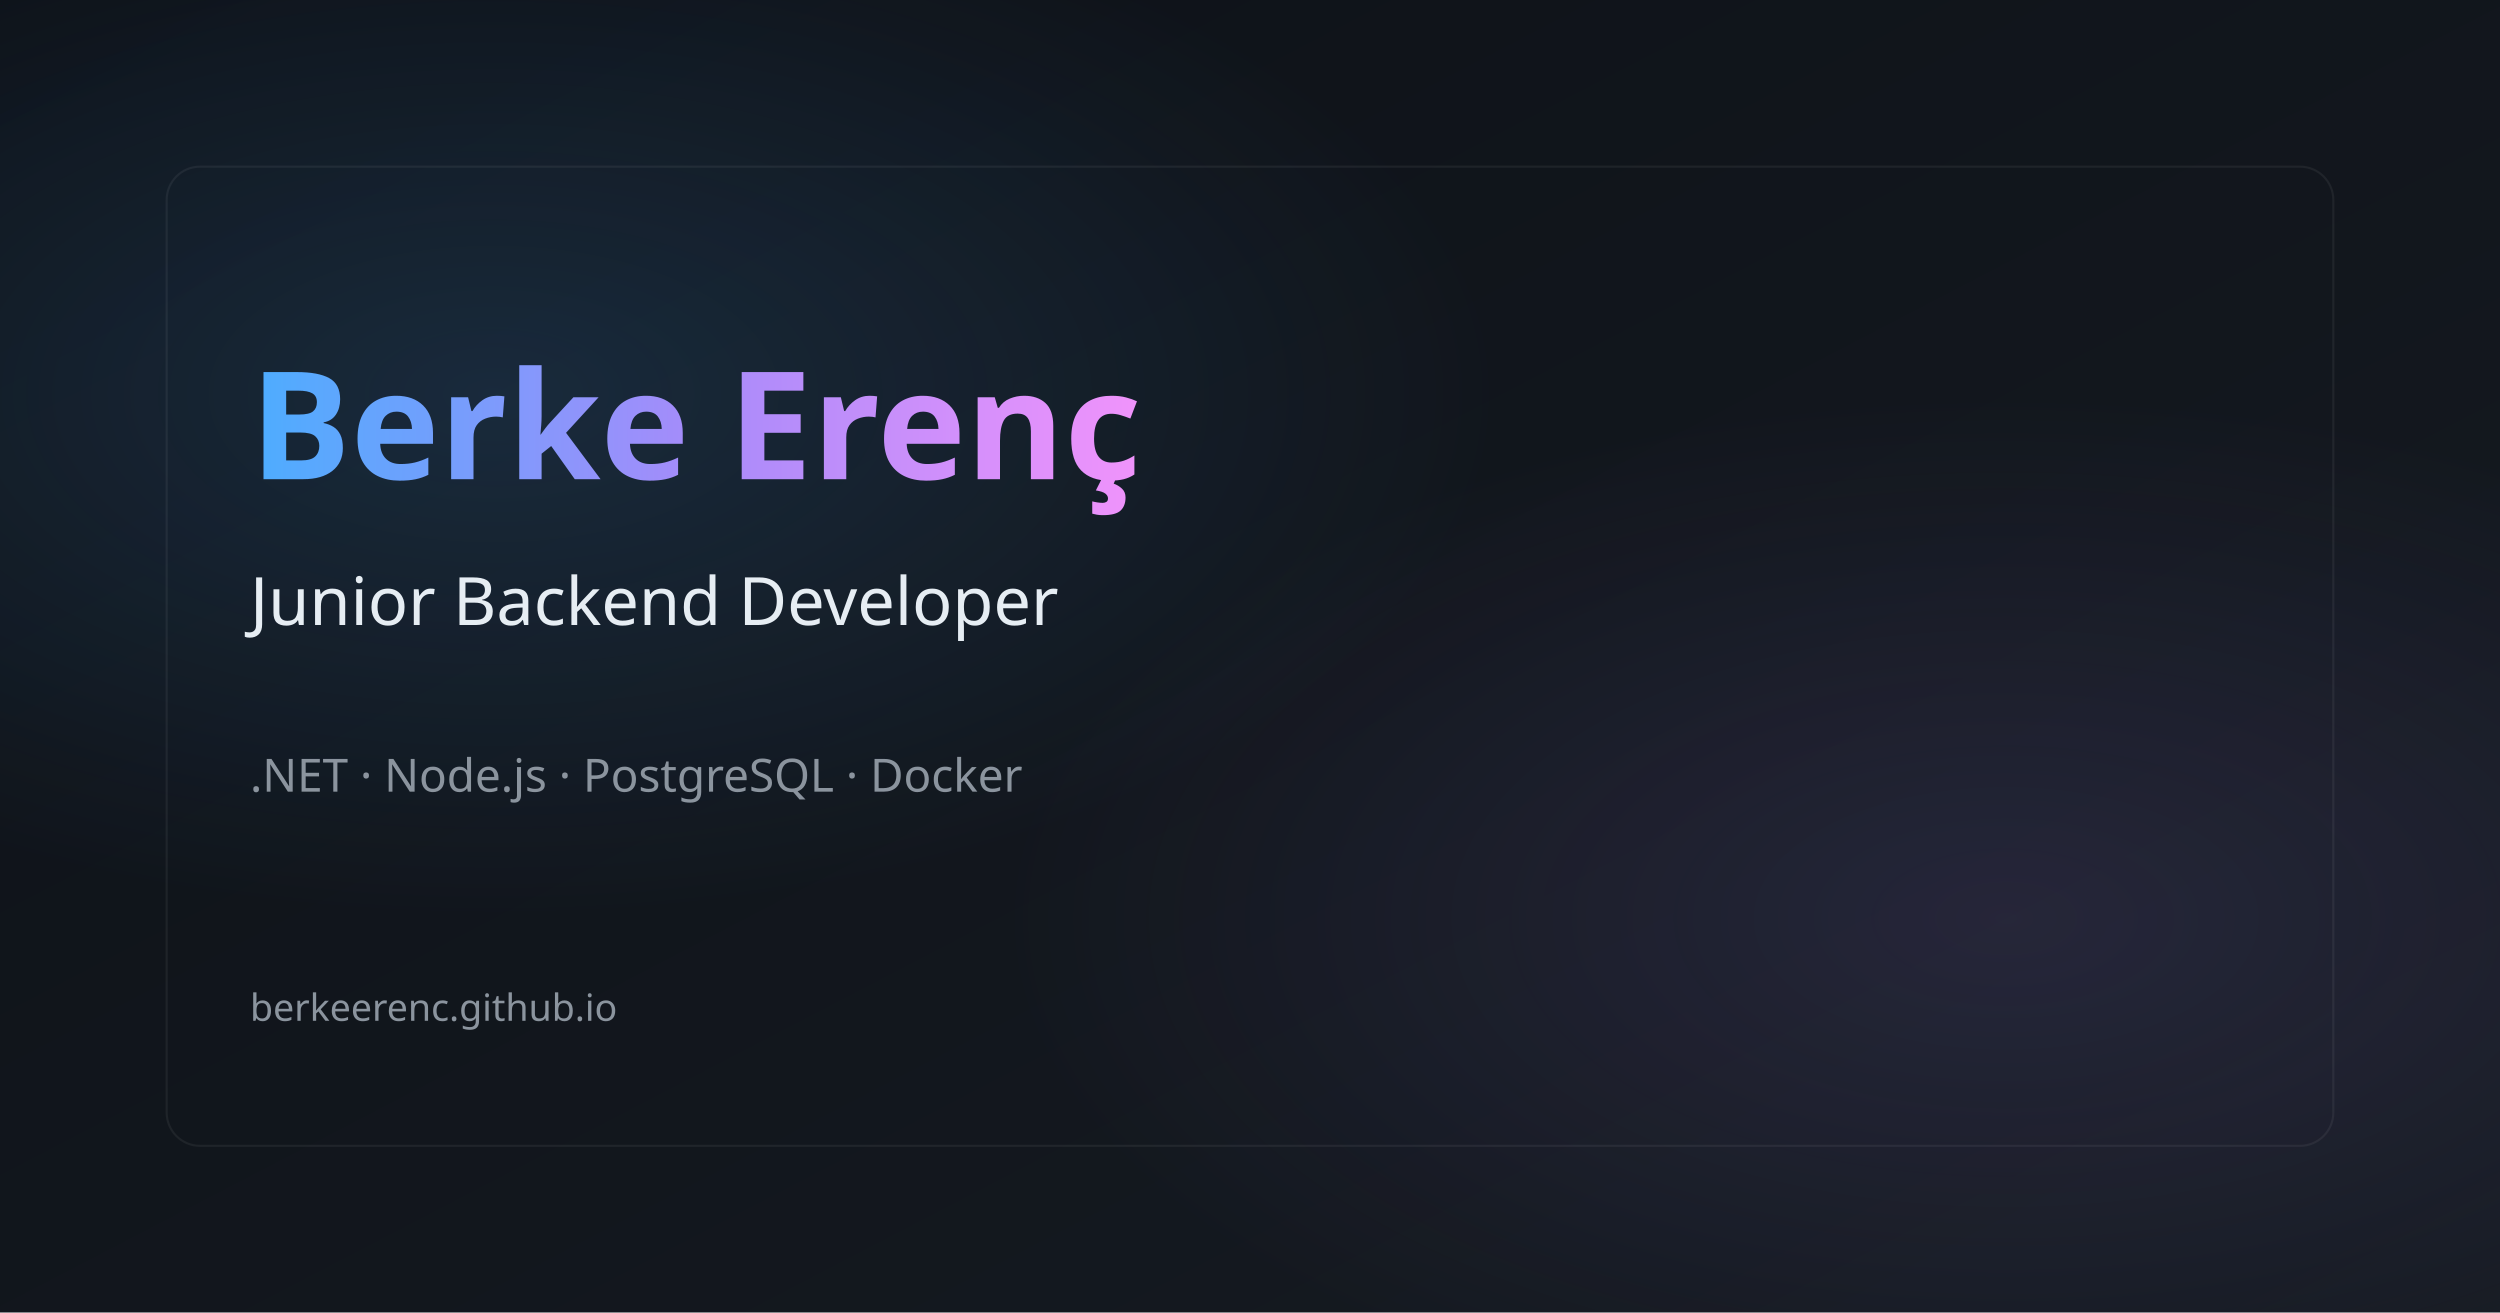
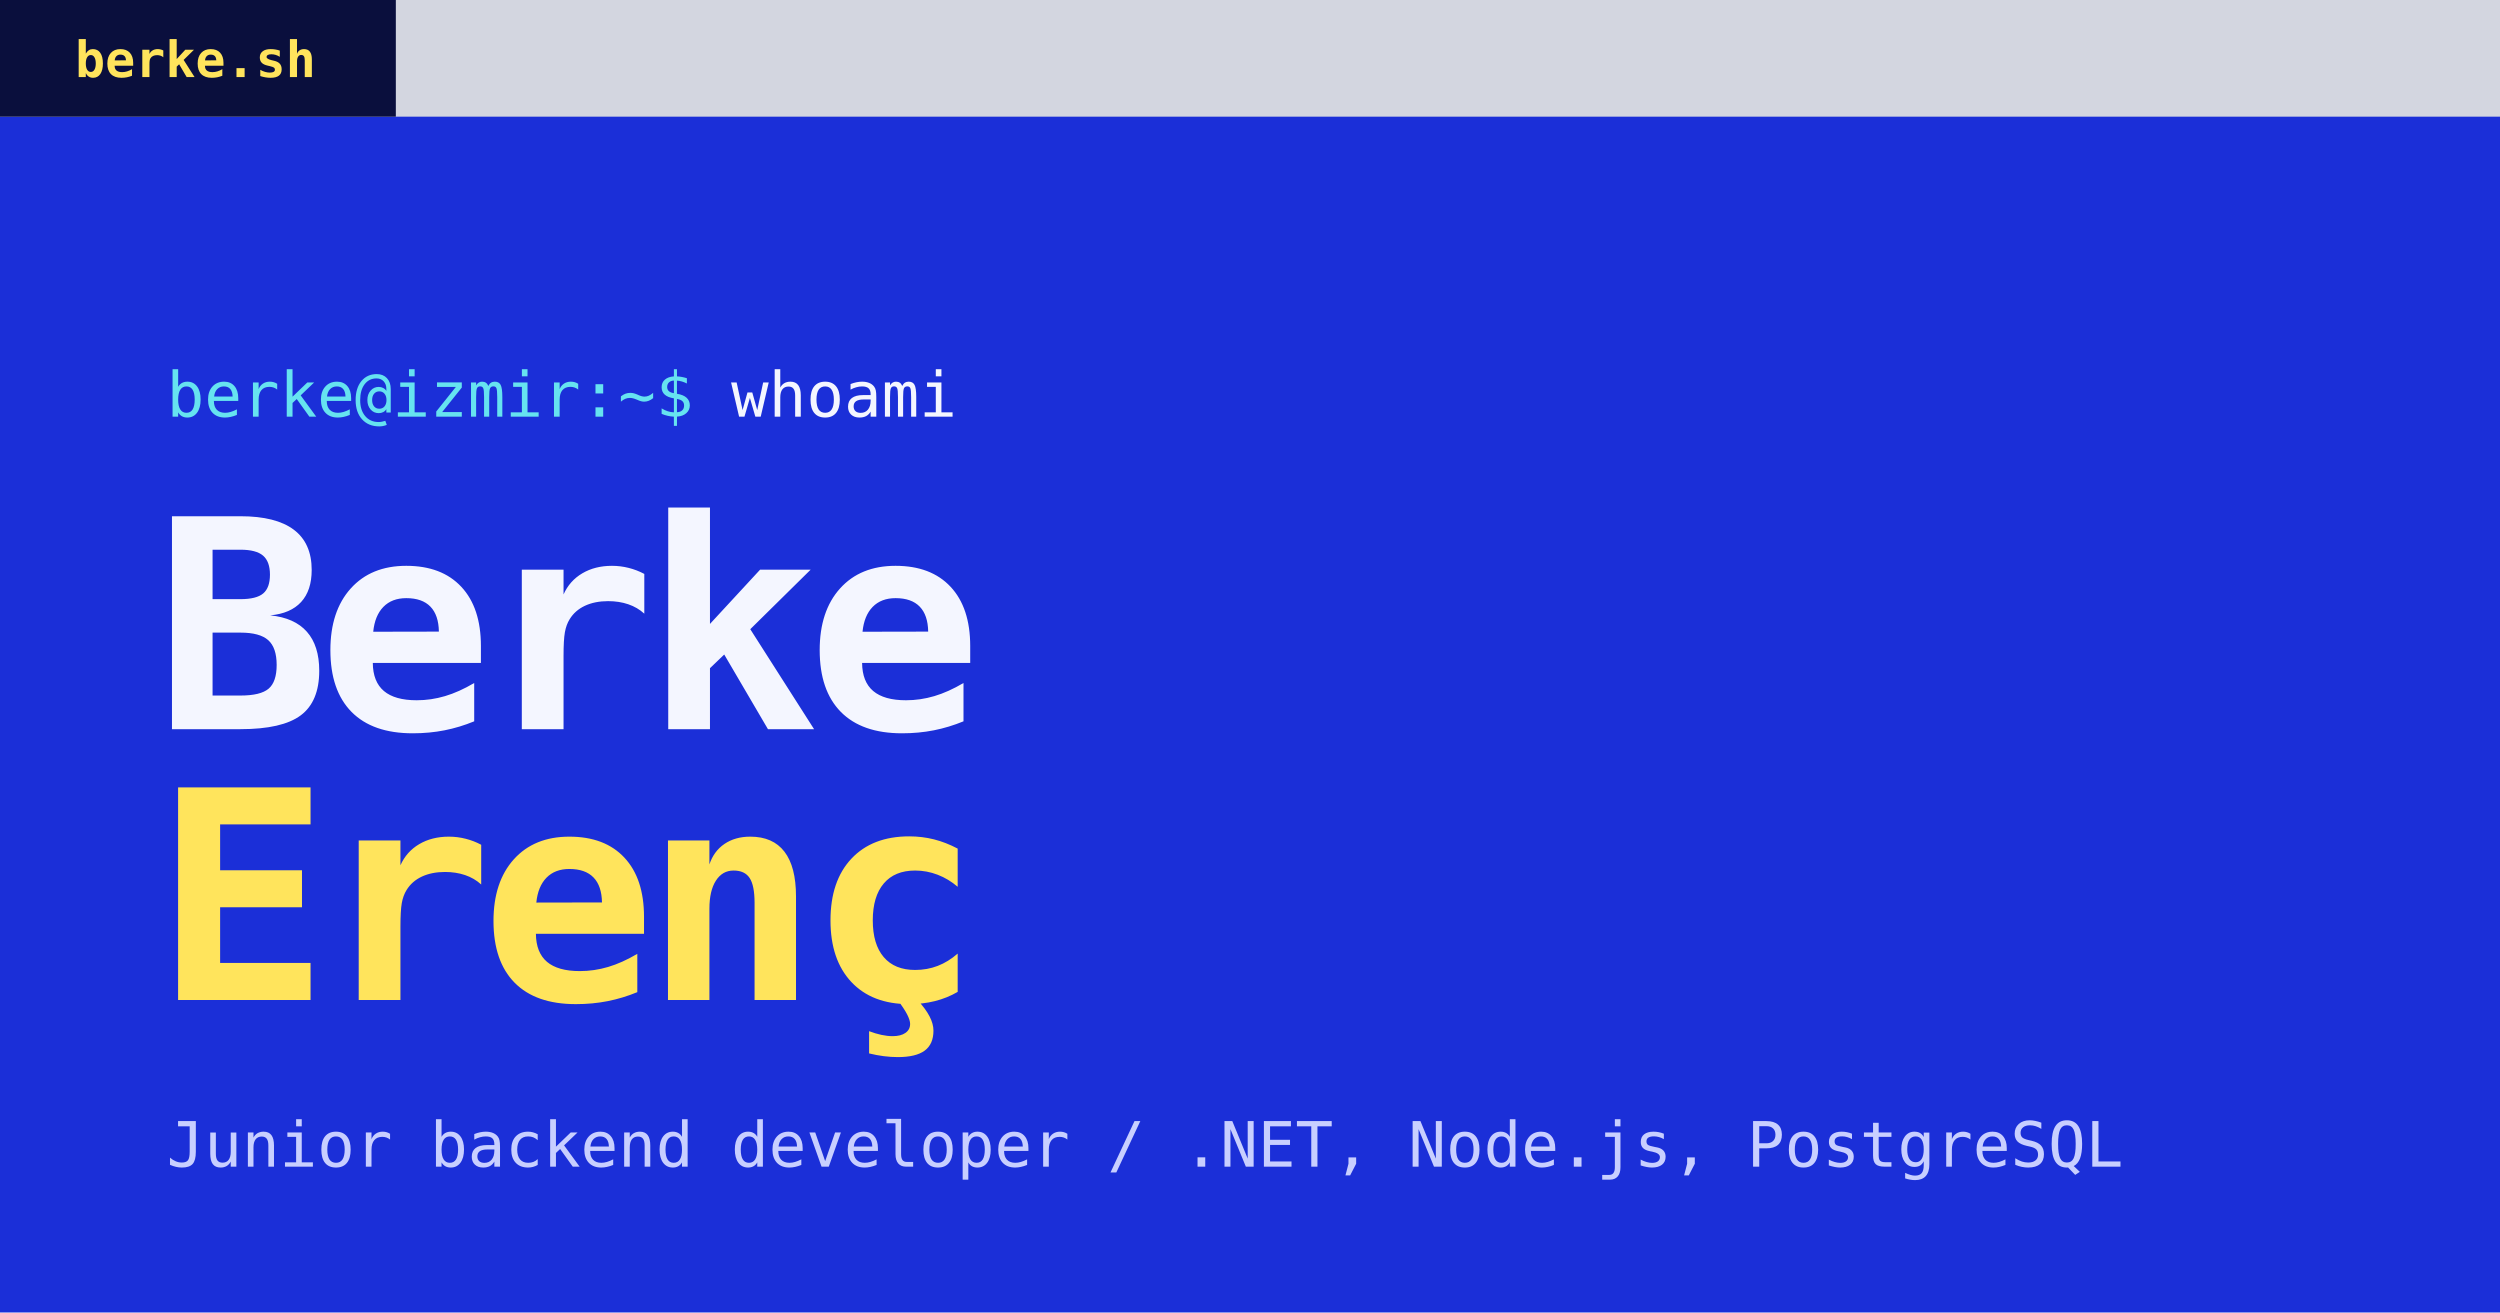
<svg xmlns="http://www.w3.org/2000/svg" viewBox="0 0 1200 630" width="1200" height="630">
-   <defs>
-     <linearGradient id="bg" x1="0%" y1="0%" x2="100%" y2="100%">
-       <stop offset="0%" style="stop-color:#0D1117" />
-       <stop offset="100%" style="stop-color:#161B22" />
-     </linearGradient>
-     <linearGradient id="txt" x1="0%" y1="0%" x2="100%" y2="0%">
-       <stop offset="0%" style="stop-color:#4FACFE" />
-       <stop offset="50%" style="stop-color:#A78BFA" />
-       <stop offset="100%" style="stop-color:#F093FB" />
-     </linearGradient>
-     <radialGradient id="glow1" cx="20%" cy="30%" r="40%">
-       <stop offset="0%" style="stop-color:#4FACFE;stop-opacity:0.15" />
-       <stop offset="100%" style="stop-color:#4FACFE;stop-opacity:0" />
-     </radialGradient>
-     <radialGradient id="glow2" cx="80%" cy="70%" r="40%">
-       <stop offset="0%" style="stop-color:#A78BFA;stop-opacity:0.12" />
-       <stop offset="100%" style="stop-color:#A78BFA;stop-opacity:0" />
-     </radialGradient>
-   </defs>
-   <rect width="1200" height="630" fill="url(#bg)" />
-   <rect width="1200" height="630" fill="url(#glow1)" />
-   <rect width="1200" height="630" fill="url(#glow2)" />
-   <rect x="80" y="80" width="1040" height="470" rx="16" fill="none" stroke="rgba(255,255,255,0.06)" stroke-width="1" />
-   <text x="120" y="230" font-family="'Space Grotesk', Georgia, sans-serif" font-size="72" font-weight="700" fill="url(#txt)">Berke Erenç</text>
-   <text x="120" y="300" font-family="Georgia, sans-serif" font-size="32" font-weight="400" fill="#E6EDF3">Junior Backend Developer</text>
-   <text x="120" y="380" font-family="Georgia, sans-serif" font-size="22" fill="#8B949E">.NET · Node.js · PostgreSQL · Docker</text>
-   <text x="120" y="490" font-family="Georgia, sans-serif" font-size="18" fill="#8B949E">berkeerenc.github.io</text>
+   <rect width="1200" height="630" fill="#1B2FD8" />
+   <rect width="1200" height="56" fill="#D3D6E0" />
+   <rect width="190" height="56" fill="#0A0F3D" />
+   <text x="36" y="37" font-family="ui-monospace, Menlo, monospace" font-size="24" font-weight="800" fill="#FFE45C">berke.sh</text>
+   <text x="80" y="200" font-family="ui-monospace, Menlo, monospace" font-size="30" fill="#66E3F0">berke@izmir:~$ <tspan fill="#F4F6FF">whoami</tspan>
+   </text>
+   <text x="74" y="350" font-family="ui-monospace, Menlo, monospace" font-size="140" font-weight="800" fill="#F4F6FF" letter-spacing="-6">Berke</text>
+   <text x="74" y="480" font-family="ui-monospace, Menlo, monospace" font-size="140" font-weight="800" fill="#FFE45C" letter-spacing="-6">Erenç</text>
+   <text x="80" y="560" font-family="ui-monospace, Menlo, monospace" font-size="30" fill="#C8CFFF">Junior backend developer / .NET, Node.js, PostgreSQL</text>
</svg>
